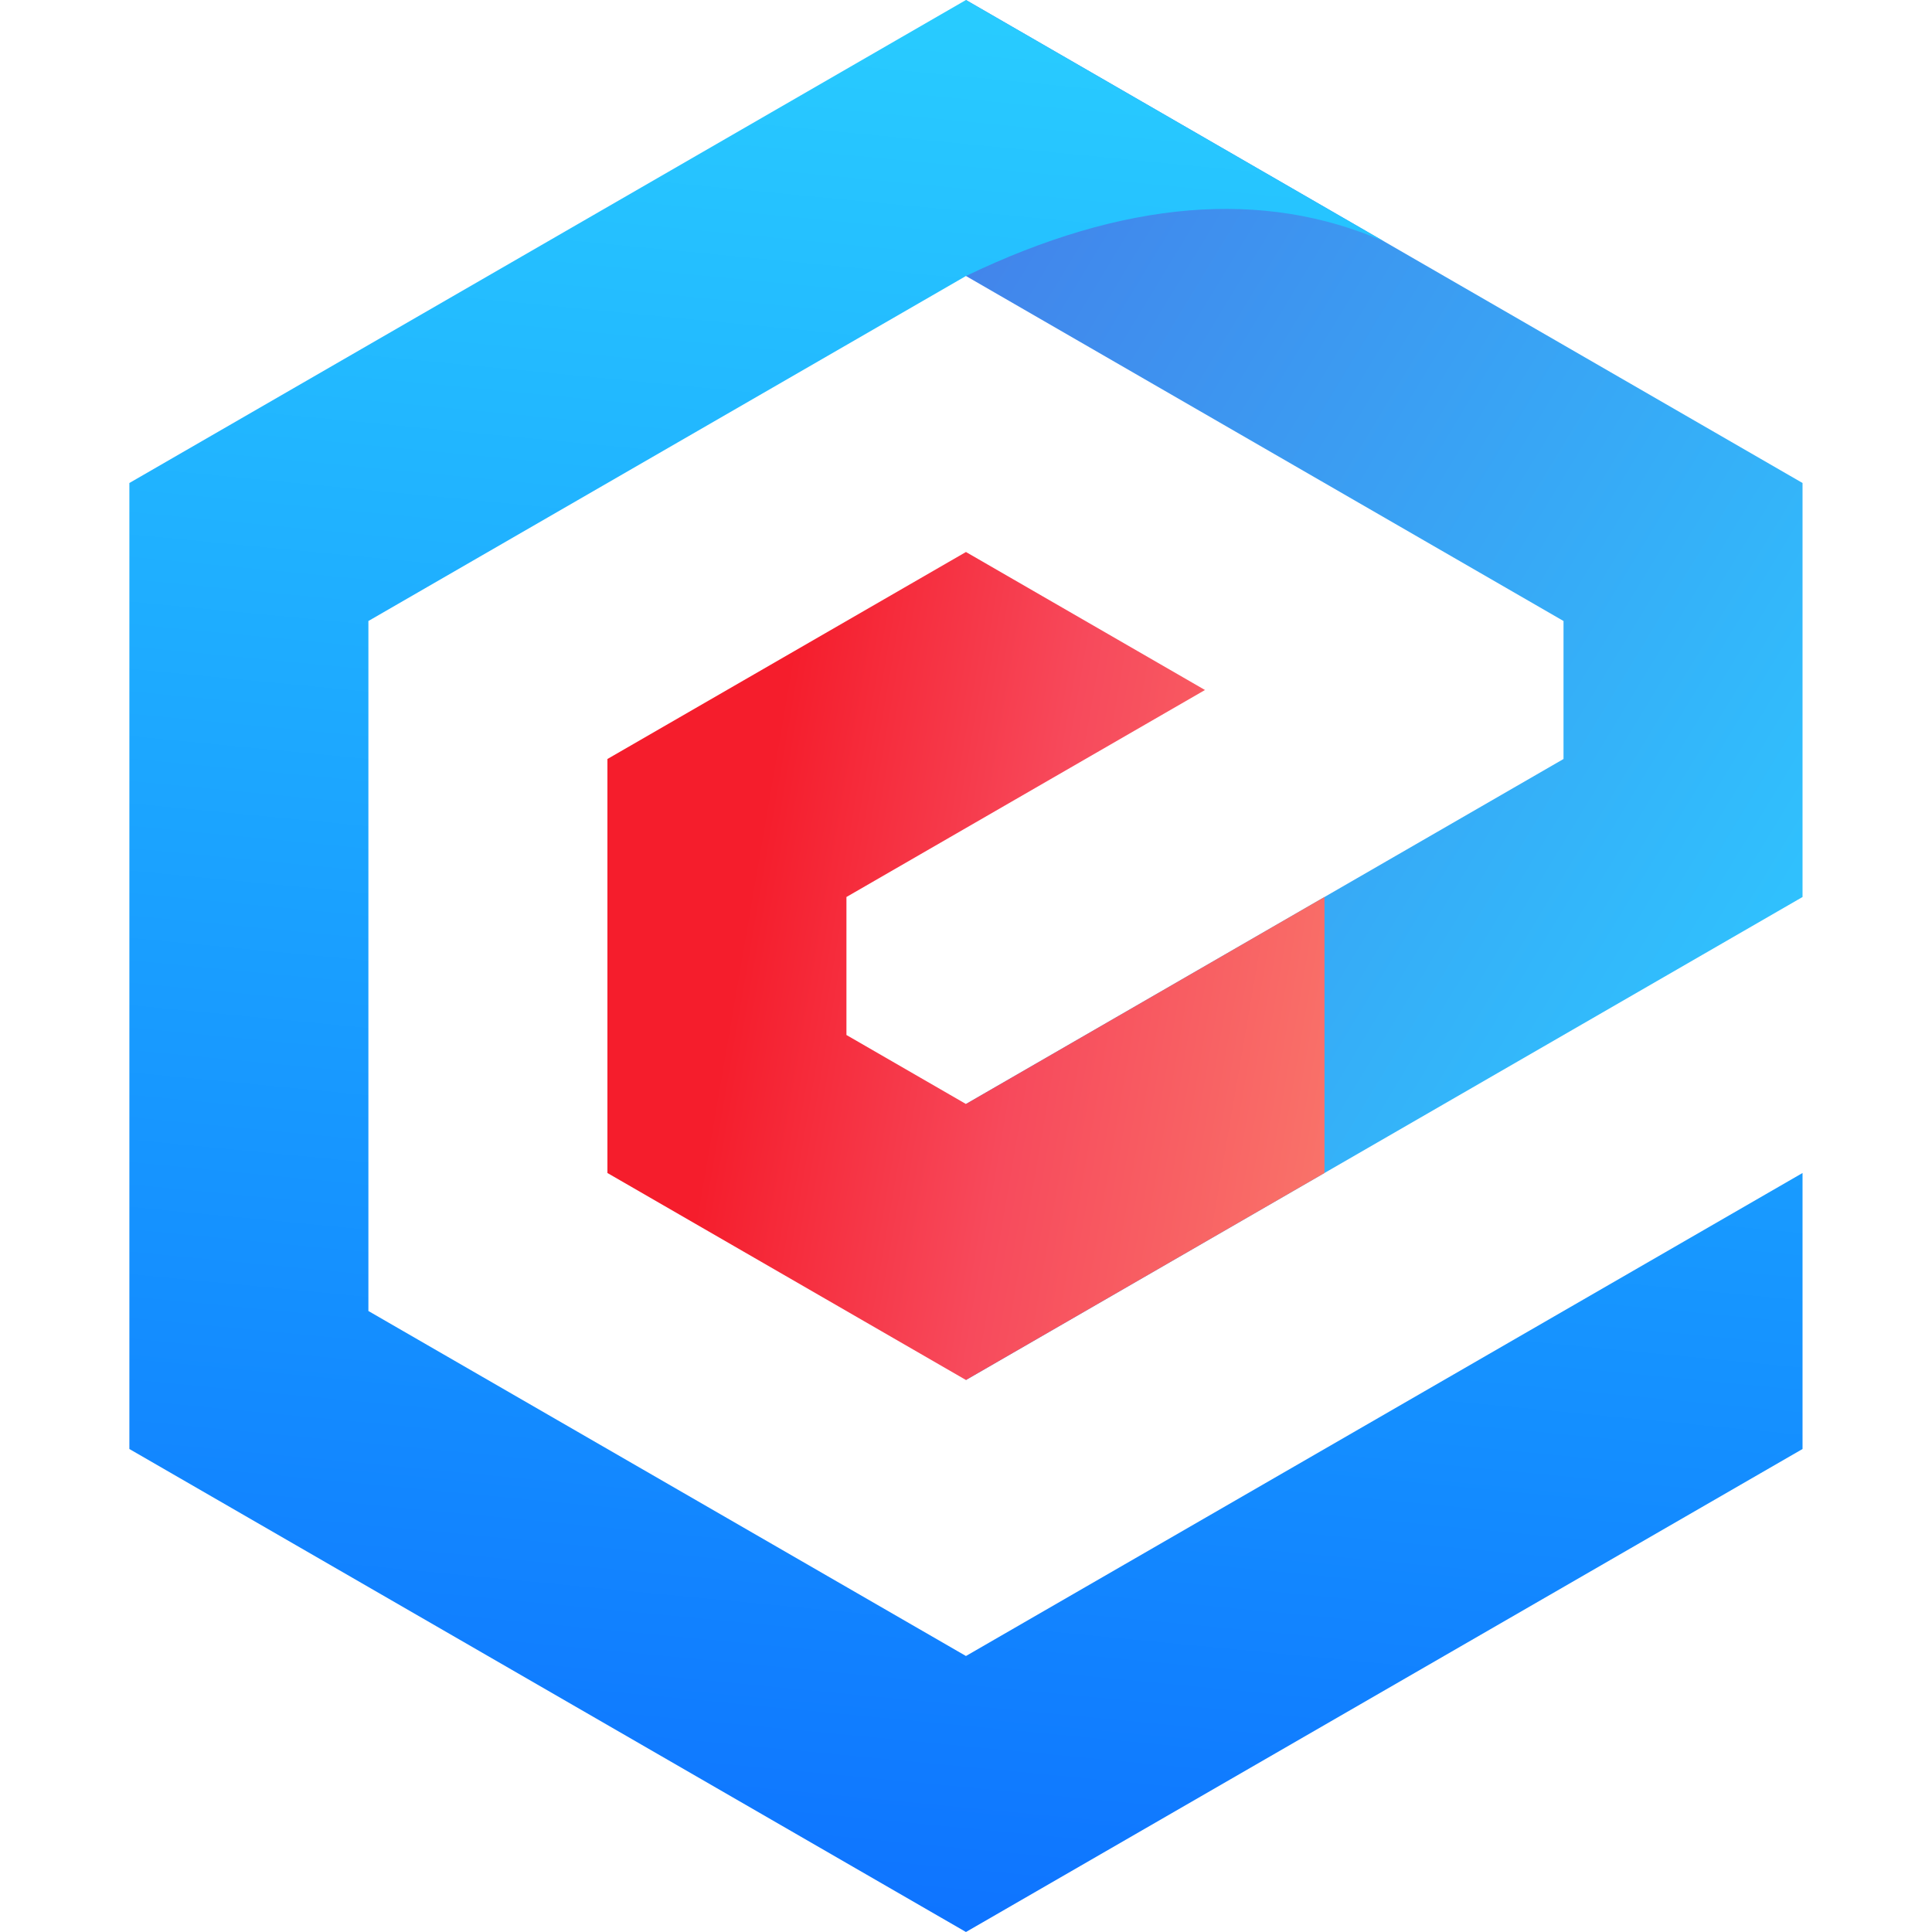
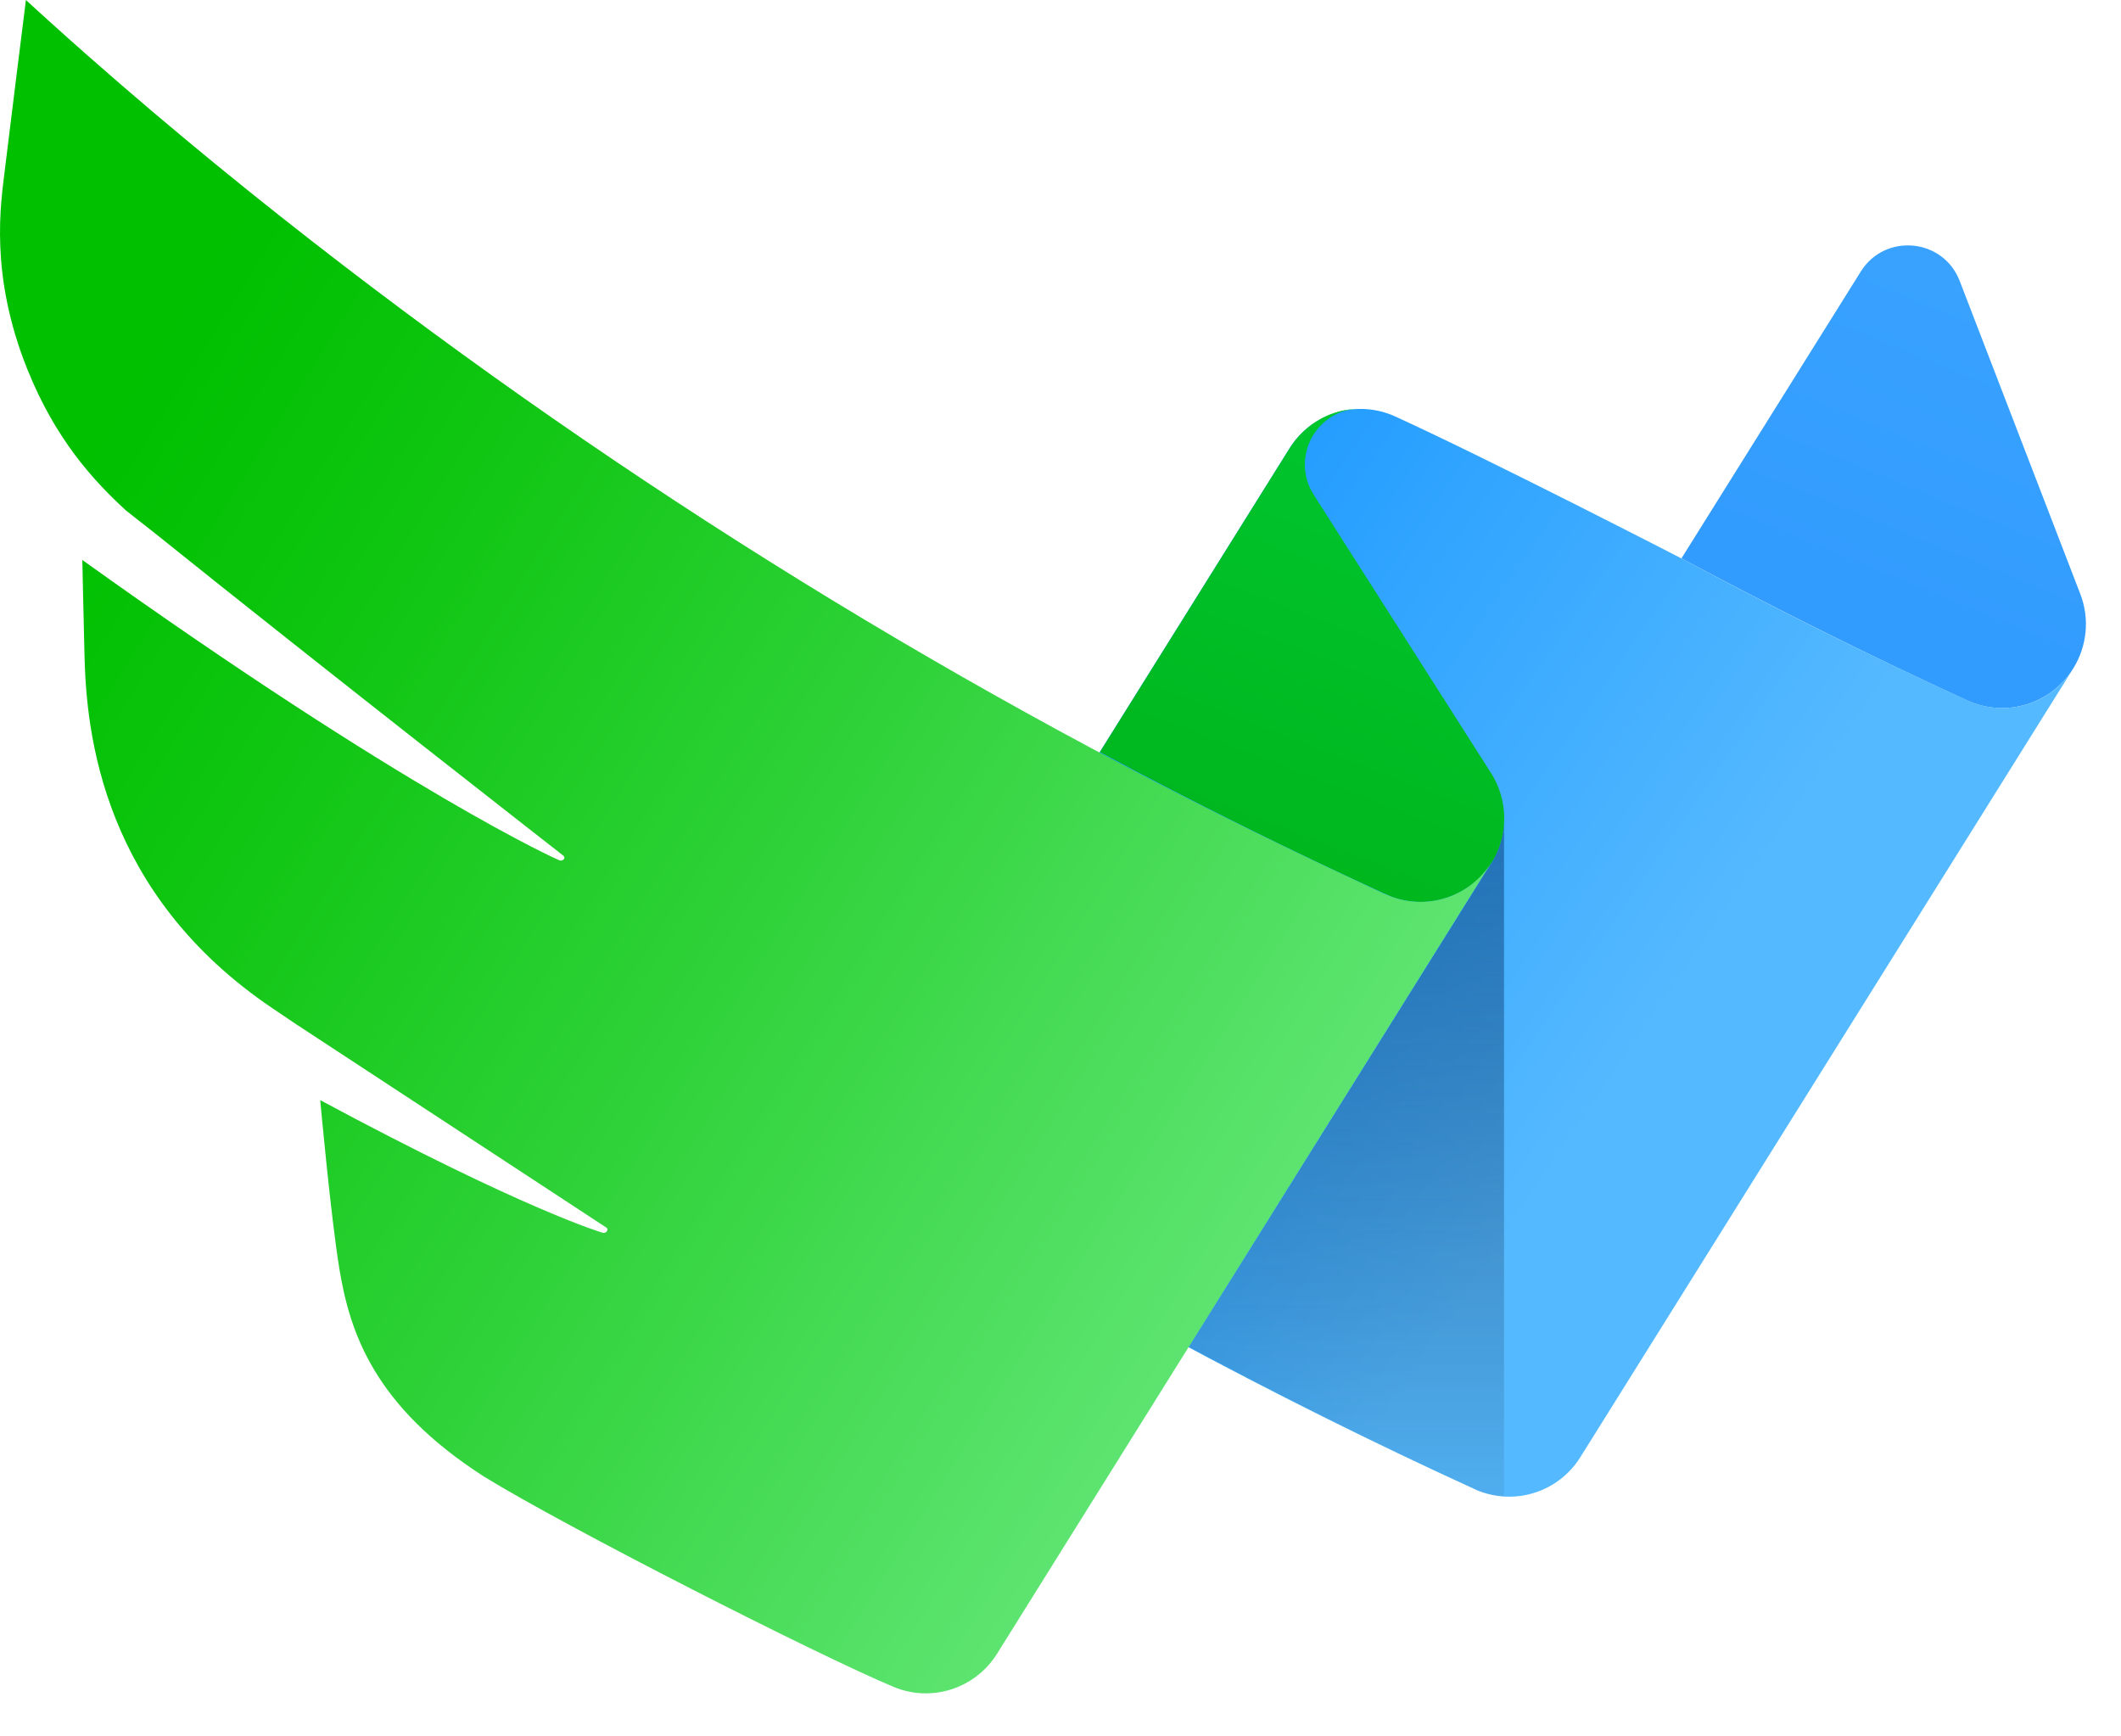
- <svg xmlns="http://www.w3.org/2000/svg" version="1.1" width="280" height="280" viewBox="-18.75 0 280 280">
+ <svg xmlns="http://www.w3.org/2000/svg" width="44" height="36" viewBox="0 0 44 36" fill="none">
+   <path d="M38.601 5.634L34.881 11.583C36.884 12.653 38.868 13.638 40.811 14.53C41.607 14.894 42.547 14.608 43.008 13.868C43.297 13.404 43.353 12.831 43.156 12.322L40.655 5.831C40.317 4.943 39.106 4.824 38.601 5.634Z" fill="url(#paint0_linear_2_53)" />
+   <path d="M40.878 14.556C38.904 13.656 36.914 12.672 34.881 11.583C34.881 11.583 30.893 9.528 28.946 8.64C28.15 8.276 27.214 8.562 26.75 9.301L17.646 23.872C17.724 23.92 17.798 23.972 17.876 24.02C22.164 26.699 26.441 28.992 30.555 30.872C30.581 30.884 30.61 30.898 30.636 30.91C31.424 31.24 32.331 30.95 32.784 30.226L43.008 13.868C42.562 14.589 41.658 14.875 40.878 14.556Z" fill="url(#paint1_linear_2_53)" />
+   <path d="M31.201 17.078C31.197 17.145 31.186 17.219 31.175 17.286C31.149 17.424 31.105 17.561 31.049 17.688C31.019 17.754 30.982 17.821 30.945 17.888L30.941 17.892L24.661 27.94C26.653 29.003 28.626 29.987 30.558 30.872C30.584 30.883 30.614 30.898 30.64 30.909C30.822 30.987 31.012 31.024 31.201 31.039V17.078Z" fill="url(#paint2_linear_2_53)" />
+   <path d="M30.934 16.039L27.24 10.242C27.133 10.067 27.069 9.863 27.069 9.64C27.069 9.008 27.575 8.477 28.206 8.48C27.634 8.477 27.077 8.781 26.754 9.298L26.698 9.387L22.818 15.6C24.821 16.674 26.806 17.659 28.753 18.551C29.544 18.915 30.481 18.628 30.945 17.888L30.949 17.886C31.294 17.324 31.291 16.604 30.934 16.039Z" fill="url(#paint3_linear_2_53)" />
+   <path fill-rule="evenodd" clip-rule="evenodd" d="M28.849 18.595C28.809 18.576 28.727 18.546 28.727 18.546C28.522 18.453 28.314 18.353 28.11 18.256C20.686 14.797 13.625 10.49 7.126 5.507C5.313 4.117 3.544 2.672 1.831 1.163C1.548 0.914 1.273 0.669 0.999 0.42C0.842 0.279 0.69 0.141 0.538 0C0.515 0.186 0.177 2.876 0.099 3.534C0.018 4.218 -0.224 5.689 0.567 7.659C1.151 9.111 1.931 9.962 2.611 10.587C2.823 10.758 3.024 10.91 3.206 11.055C6.829 13.964 11.682 17.744 11.689 17.751C11.708 17.766 11.715 17.796 11.697 17.822C11.674 17.848 11.641 17.855 11.611 17.848C11.581 17.84 8.475 16.458 1.708 11.616C1.716 11.984 1.727 12.541 1.753 13.593C1.79 15.228 2.132 18.546 5.662 20.921C5.807 21.017 5.97 21.129 6.141 21.244C6.141 21.244 12.57 25.458 12.581 25.465C12.6 25.476 12.611 25.506 12.592 25.536C12.574 25.566 12.544 25.577 12.51 25.573C12.488 25.569 10.861 25.086 6.643 22.82C6.643 22.82 6.862 25.235 7.041 26.324C7.26 27.643 7.758 29.166 10.043 30.63C11.745 31.678 16.944 34.324 18.534 34.989C19.318 35.32 20.228 35.03 20.682 34.306L30.938 17.889C30.492 18.609 29.611 18.884 28.849 18.595Z" fill="url(#paint4_linear_2_53)" />
  <defs>
-     <linearGradient x1="20%" y1="0%" x2="100%" y2="80%" id="linearGradient-1">
-       <stop stop-color="#4285EB" offset="0%" />
-       <stop stop-color="#2EC7FF" offset="100%" />
+     <linearGradient id="paint0_linear_2_53" x1="39.243" y1="5.485" x2="27.189" y2="34.9" gradientUnits="userSpaceOnUse">
+       <stop stop-color="#39A2FF" />
+       <stop offset="0.26" stop-color="#309AFE" />
+       <stop offset="0.69" stop-color="#1685FA" />
+       <stop offset="1" stop-color="#0073F7" />
    </linearGradient>
-     <linearGradient x1="60%" y1="0%" x2="50%" y2="120%" id="linearGradient-2">
-       <stop stop-color="#29CDFF" offset="0%" />
-       <stop stop-color="#148EFF" offset="60%" />
-       <stop stop-color="#0A60FF" offset="100%" />
+     <linearGradient id="paint1_linear_2_53" x1="9.913" y1="9.486" x2="32.111" y2="24.688" gradientUnits="userSpaceOnUse">
+       <stop offset="0.16" stop-color="#0089FF" />
+       <stop offset="0.999" stop-color="#55B9FF" />
    </linearGradient>
-     <linearGradient x1="120%" y1="60%" x2="20%" y2="40%" id="linearGradient-3">
-       <stop stop-color="#FA816E" offset="0%" />
-       <stop stop-color="#F74A5C" offset="60%" />
-       <stop stop-color="#F51D2C" offset="100%" />
+     <linearGradient id="paint2_linear_2_53" x1="21.636" y1="0" x2="21.636" y2="35.118" gradientUnits="userSpaceOnUse">
+       <stop offset="0.003" stop-color="#0067E1" />
+       <stop offset="0.944" stop-opacity="0" />
+     </linearGradient>
+     <linearGradient id="paint3_linear_2_53" x1="41.127" y1="5.13" x2="29.36" y2="35.752" gradientUnits="userSpaceOnUse">
+       <stop stop-color="#00CD35" />
+       <stop offset="0.274" stop-color="#00C42C" />
+       <stop offset="0.728" stop-color="#00AB12" />
+       <stop offset="0.999" stop-color="#009900" />
+     </linearGradient>
+     <linearGradient id="paint4_linear_2_53" x1="-4.762" y1="8.482" x2="25.143" y2="27.168" gradientUnits="userSpaceOnUse">
+       <stop offset="0.16" stop-color="#00C000" />
+       <stop offset="0.192" stop-color="#01C001" />
+       <stop offset="0.347" stop-color="#0EC510" />
+       <stop offset="0.647" stop-color="#2FD239" />
+       <stop offset="1" stop-color="#5DE470" />
    </linearGradient>
  </defs>
-   <path d="M121.244 0 L242.487 70 L242.487 130 L121.244 200 L121.244 160 L207.846 110 L207.846 90 L121.244 40 Z" fill="url(#linearGradient-1)" />
-   <path d="M242.487 210 L121.244 280 L0 210 L0 70 L121.244 0 L181.865 35 Q 155.554 23.5 121.244 40 L34.641 90 L34.641 190 L121.244 240 L242.487 170 Z" fill="url(#linearGradient-2)" />
-   <path d="M173.205 170 L121.244 200 L69.282 170 L69.282 110 L121.244 80 L155.885 100 L103.923 130 L103.923 150 L121.244 160 L173.205 130 Z" fill="url(#linearGradient-3)" />
</svg>
